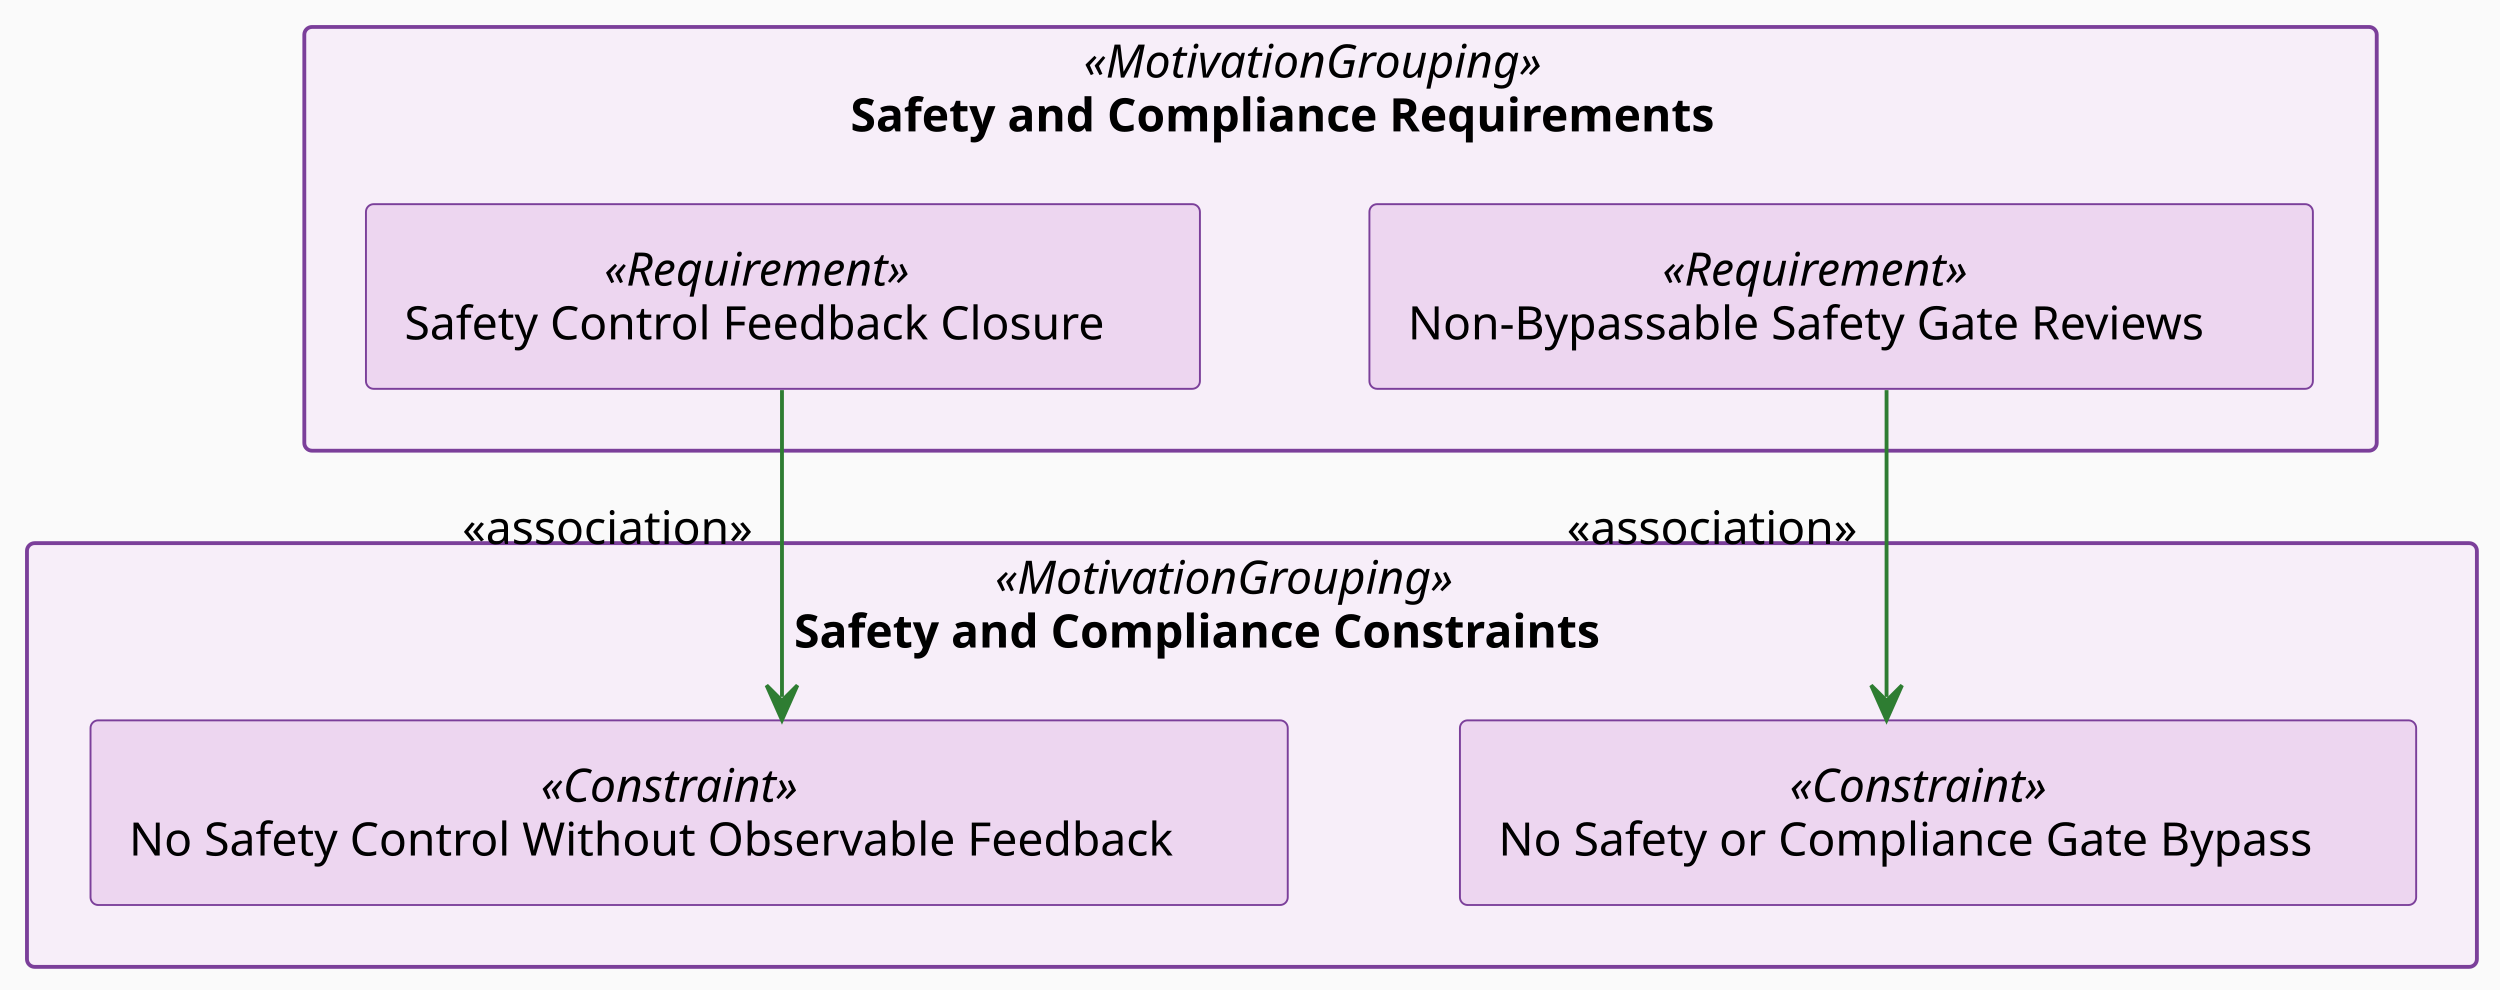
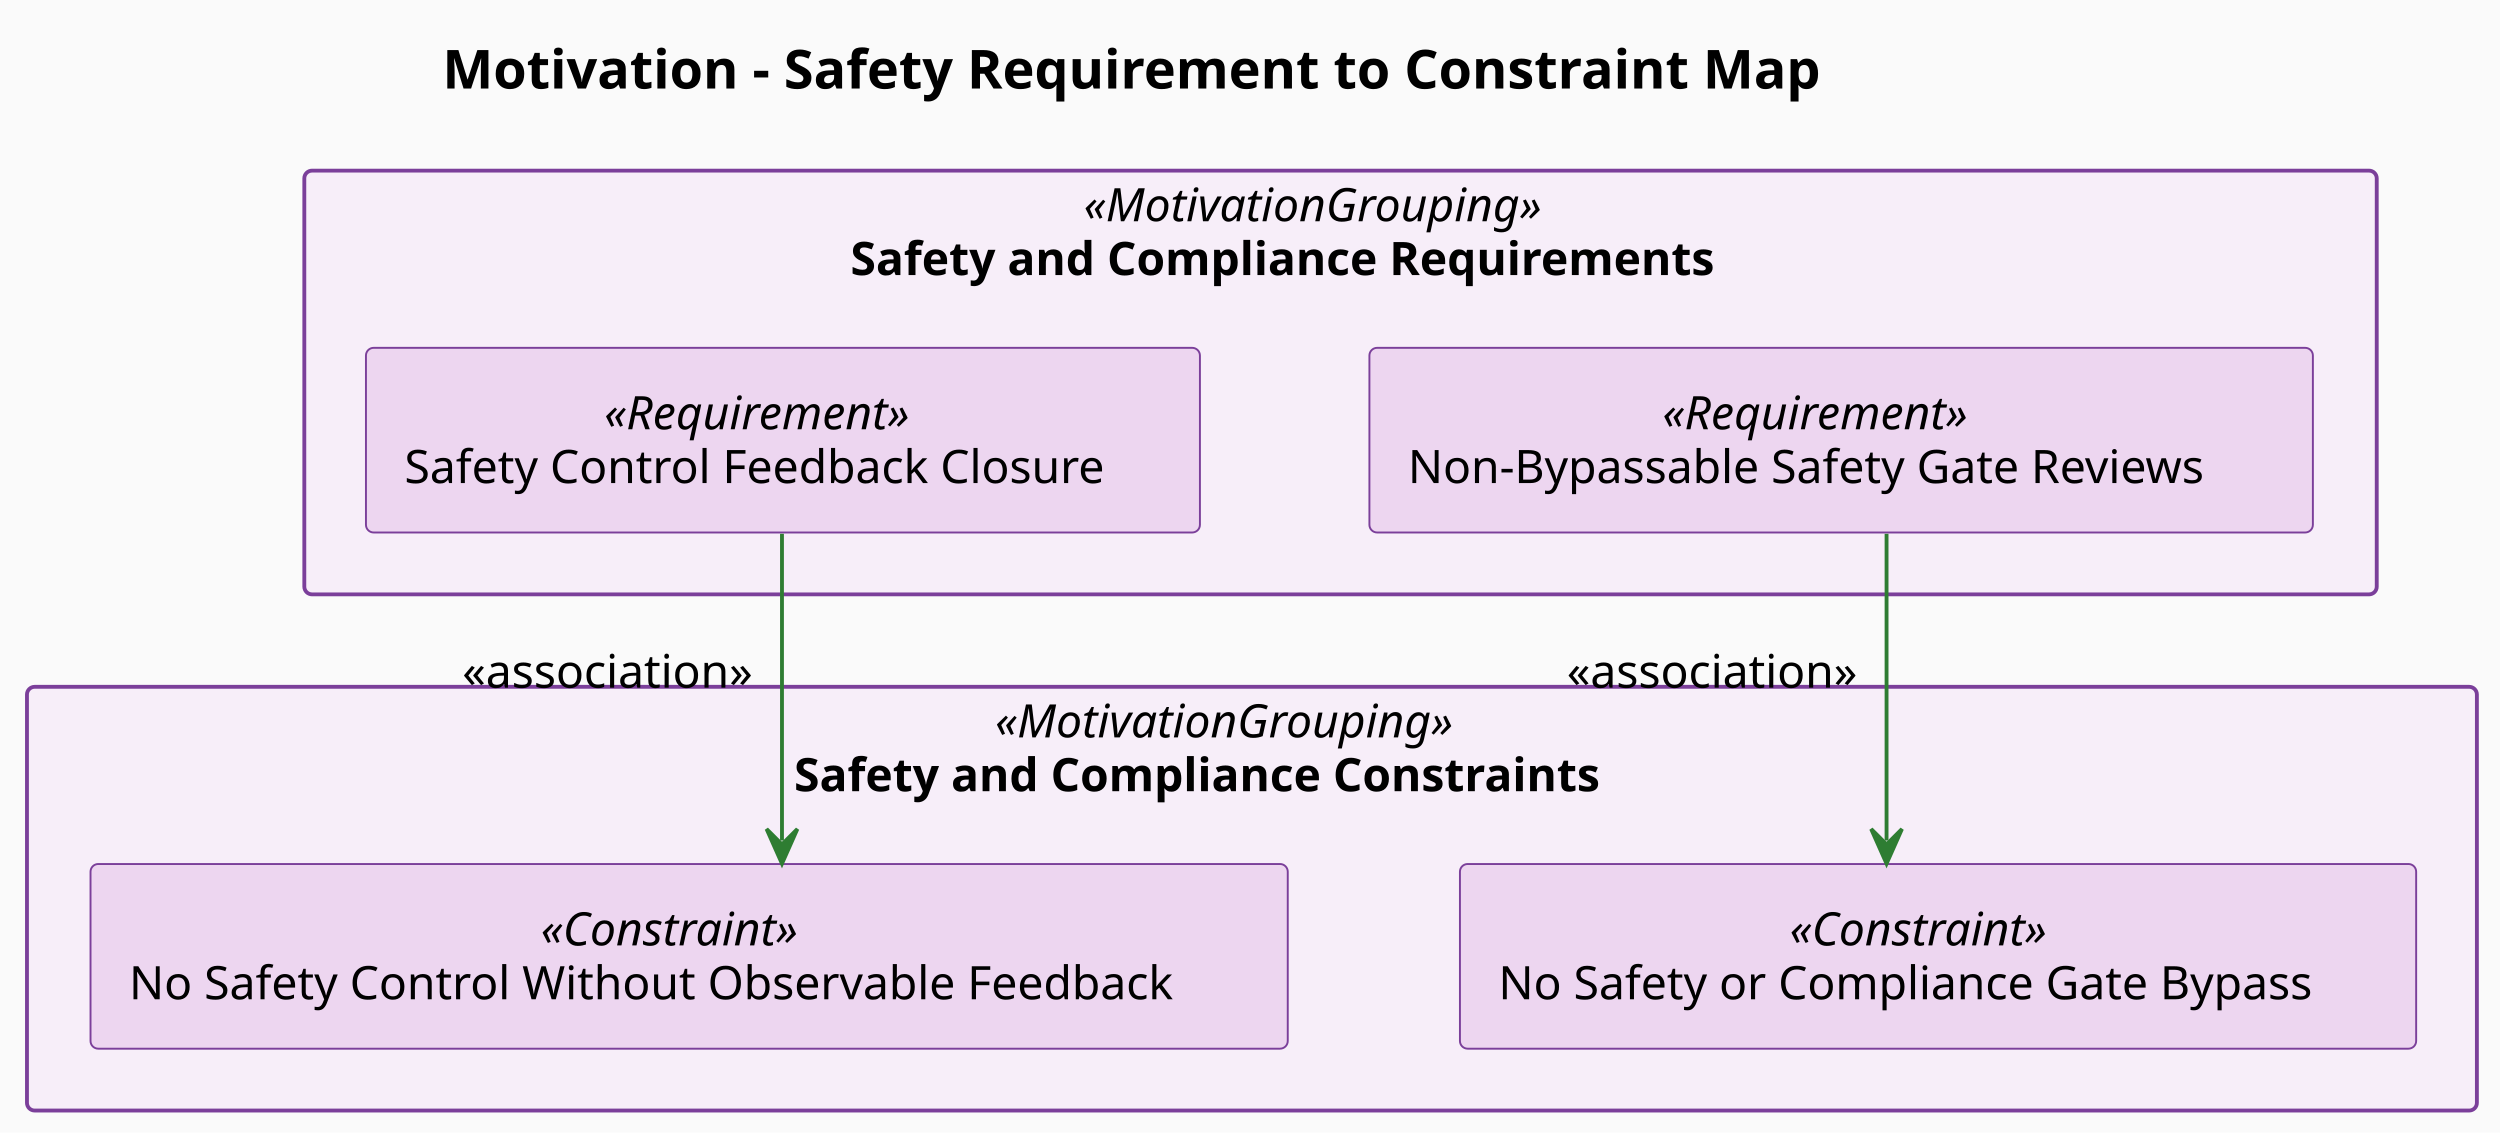
- <svg xmlns="http://www.w3.org/2000/svg" contentStyleType="text/css" data-diagram-type="DESCRIPTION" height="257px" preserveAspectRatio="none" style="width:649px;height:257px;background:#FAFAFA;" version="1.1" viewBox="0 0 649 257" width="649px" zoomAndPan="magnify">
+ <svg xmlns="http://www.w3.org/2000/svg" contentStyleType="text/css" data-diagram-type="DESCRIPTION" height="294px" preserveAspectRatio="none" style="width:649px;height:294px;background:#FAFAFA;" version="1.1" viewBox="0 0 649 294" width="649px" zoomAndPan="magnify">
  <defs />
  <g>
-     <rect fill="#FAFAFA" height="257" style="stroke:none;stroke-width:1;" width="649" x="0" y="0" />
-     <g class="cluster" data-entity="GRP_REQ" data-source-line="31" data-uid="ent0002" id="cluster_GRP_REQ">
-       <rect fill="#F7EEF9" height="110" rx="2" ry="2" style="stroke:#7B3F9A;stroke-width:1;" width="538" x="79" y="7" />
-       <text fill="#000000" font-family="sans-serif" font-size="12" font-style="italic" lengthAdjust="spacing" textLength="133.342" x="281.329" y="20.139">«MotivationGrouping»</text>
-       <text fill="#000000" font-family="sans-serif" font-size="12" font-weight="bold" lengthAdjust="spacing" textLength="254.432" x="220.784" y="34.107">Safety and Compliance Requirements</text>
+     <rect fill="#FAFAFA" height="294" style="stroke:none;stroke-width:1;" width="649" x="0" y="0" />
+     <text fill="#000000" font-family="sans-serif" font-size="14" font-weight="bold" lengthAdjust="spacing" textLength="405.289" x="114.856" y="22.995">Motivation - Safety Requirement to Constraint Map</text>
+     <g class="cluster" data-entity="GRP_REQ" data-source-line="32" data-uid="ent0002" id="cluster_GRP_REQ">
+       <rect fill="#F7EEF9" height="110" rx="2" ry="2" style="stroke:#7B3F9A;stroke-width:1;" width="538" x="79" y="44.297" />
+       <text fill="#000000" font-family="sans-serif" font-size="12" font-style="italic" lengthAdjust="spacing" textLength="133.342" x="281.329" y="57.435">«MotivationGrouping»</text>
+       <text fill="#000000" font-family="sans-serif" font-size="12" font-weight="bold" lengthAdjust="spacing" textLength="254.432" x="220.784" y="71.404">Safety and Compliance Requirements</text>
    </g>
-     <g class="cluster" data-entity="GRP_CST" data-source-line="36" data-uid="ent0005" id="cluster_GRP_CST">
-       <rect fill="#F7EEF9" height="110" rx="2" ry="2" style="stroke:#7B3F9A;stroke-width:1;" width="636" x="7" y="141" />
-       <text fill="#000000" font-family="sans-serif" font-size="12" font-style="italic" lengthAdjust="spacing" textLength="133.342" x="258.329" y="154.139">«MotivationGrouping»</text>
-       <text fill="#000000" font-family="sans-serif" font-size="12" font-weight="bold" lengthAdjust="spacing" textLength="237.709" x="206.145" y="168.107">Safety and Compliance Constraints</text>
+     <g class="cluster" data-entity="GRP_CST" data-source-line="37" data-uid="ent0005" id="cluster_GRP_CST">
+       <rect fill="#F7EEF9" height="110" rx="2" ry="2" style="stroke:#7B3F9A;stroke-width:1;" width="636" x="7" y="178.297" />
+       <text fill="#000000" font-family="sans-serif" font-size="12" font-style="italic" lengthAdjust="spacing" textLength="133.342" x="258.329" y="191.435">«MotivationGrouping»</text>
+       <text fill="#000000" font-family="sans-serif" font-size="12" font-weight="bold" lengthAdjust="spacing" textLength="237.709" x="206.145" y="205.404">Safety and Compliance Constraints</text>
    </g>
-     <g class="entity" data-entity="REQ_014" data-source-line="32" data-uid="ent0003" id="entity_REQ_014">
-       <rect fill="#EDD6F0" height="47.938" rx="2" ry="2" style="stroke:#7B3F9A;stroke-width:0.5;" width="244.924" x="355.5" y="53" />
-       <text fill="#000000" font-family="sans-serif" font-size="12" font-style="italic" lengthAdjust="spacing" textLength="92.789" x="431.567" y="74.139">«Requirement»</text>
-       <text fill="#000000" font-family="sans-serif" font-size="12" lengthAdjust="spacing" textLength="224.924" x="365.5" y="88.107">Non-Bypassable Safety Gate Reviews</text>
+     <g class="entity" data-entity="REQ_014" data-source-line="33" data-uid="ent0003" id="entity_REQ_014">
+       <rect fill="#EDD6F0" height="47.938" rx="2" ry="2" style="stroke:#7B3F9A;stroke-width:0.5;" width="244.924" x="355.5" y="90.297" />
+       <text fill="#000000" font-family="sans-serif" font-size="12" font-style="italic" lengthAdjust="spacing" textLength="92.789" x="431.567" y="111.436">«Requirement»</text>
+       <text fill="#000000" font-family="sans-serif" font-size="12" lengthAdjust="spacing" textLength="224.924" x="365.5" y="125.404">Non-Bypassable Safety Gate Reviews</text>
    </g>
-     <g class="entity" data-entity="REQ_023" data-source-line="33" data-uid="ent0004" id="entity_REQ_023">
-       <rect fill="#EDD6F0" height="47.938" rx="2" ry="2" style="stroke:#7B3F9A;stroke-width:0.5;" width="216.5" x="95" y="53" />
-       <text fill="#000000" font-family="sans-serif" font-size="12" font-style="italic" lengthAdjust="spacing" textLength="92.789" x="156.856" y="74.139">«Requirement»</text>
-       <text fill="#000000" font-family="sans-serif" font-size="12" lengthAdjust="spacing" textLength="196.5" x="105" y="88.107">Safety Control Feedback Closure</text>
+     <g class="entity" data-entity="REQ_023" data-source-line="34" data-uid="ent0004" id="entity_REQ_023">
+       <rect fill="#EDD6F0" height="47.938" rx="2" ry="2" style="stroke:#7B3F9A;stroke-width:0.5;" width="216.5" x="95" y="90.297" />
+       <text fill="#000000" font-family="sans-serif" font-size="12" font-style="italic" lengthAdjust="spacing" textLength="92.789" x="156.856" y="111.436">«Requirement»</text>
+       <text fill="#000000" font-family="sans-serif" font-size="12" lengthAdjust="spacing" textLength="196.5" x="105" y="125.404">Safety Control Feedback Closure</text>
    </g>
-     <g class="entity" data-entity="CST_006" data-source-line="37" data-uid="ent0006" id="entity_CST_006">
-       <rect fill="#EDD6F0" height="47.938" rx="2" ry="2" style="stroke:#7B3F9A;stroke-width:0.5;" width="248.234" x="379" y="187" />
-       <text fill="#000000" font-family="sans-serif" font-size="12" font-style="italic" lengthAdjust="spacing" textLength="77.027" x="464.603" y="208.139">«Constraint»</text>
-       <text fill="#000000" font-family="sans-serif" font-size="12" lengthAdjust="spacing" textLength="228.234" x="389" y="222.107">No Safety or Compliance Gate Bypass</text>
+     <g class="entity" data-entity="CST_006" data-source-line="38" data-uid="ent0006" id="entity_CST_006">
+       <rect fill="#EDD6F0" height="47.938" rx="2" ry="2" style="stroke:#7B3F9A;stroke-width:0.5;" width="248.234" x="379" y="224.297" />
+       <text fill="#000000" font-family="sans-serif" font-size="12" font-style="italic" lengthAdjust="spacing" textLength="77.027" x="464.603" y="245.435">«Constraint»</text>
+       <text fill="#000000" font-family="sans-serif" font-size="12" lengthAdjust="spacing" textLength="228.234" x="389" y="259.404">No Safety or Compliance Gate Bypass</text>
    </g>
-     <g class="entity" data-entity="CST_012" data-source-line="38" data-uid="ent0007" id="entity_CST_012">
-       <rect fill="#EDD6F0" height="47.938" rx="2" ry="2" style="stroke:#7B3F9A;stroke-width:0.5;" width="310.801" x="23.5" y="187" />
-       <text fill="#000000" font-family="sans-serif" font-size="12" font-style="italic" lengthAdjust="spacing" textLength="77.027" x="140.387" y="208.139">«Constraint»</text>
-       <text fill="#000000" font-family="sans-serif" font-size="12" lengthAdjust="spacing" textLength="290.801" x="33.5" y="222.107">No Safety Control Without Observable Feedback</text>
+     <g class="entity" data-entity="CST_012" data-source-line="39" data-uid="ent0007" id="entity_CST_012">
+       <rect fill="#EDD6F0" height="47.938" rx="2" ry="2" style="stroke:#7B3F9A;stroke-width:0.5;" width="310.801" x="23.5" y="224.297" />
+       <text fill="#000000" font-family="sans-serif" font-size="12" font-style="italic" lengthAdjust="spacing" textLength="77.027" x="140.387" y="245.435">«Constraint»</text>
+       <text fill="#000000" font-family="sans-serif" font-size="12" lengthAdjust="spacing" textLength="290.801" x="33.5" y="259.404">No Safety Control Without Observable Feedback</text>
    </g>
-     <g class="link" data-entity-1="REQ_014" data-entity-2="CST_006" data-source-line="41" data-uid="lnk8" id="link_REQ_014_CST_006">
-       <path d="M489.75,101.27 C489.75,125.55 489.75,156.69 489.75,180.91" fill="none" id="REQ_014-to-CST_006" style="stroke:#2E7D32;stroke-width:1;" />
-       <polygon fill="#2E7D32" points="489.75,186.91,493.75,177.91,489.75,181.91,485.75,177.91,489.75,186.91" style="stroke:#2E7D32;stroke-width:1;" />
-       <text fill="#000000" font-family="sans-serif" font-size="12" lengthAdjust="spacing" textLength="82.154" x="406.75" y="141.229">«association»</text>
+     <g class="link" data-entity-1="REQ_014" data-entity-2="CST_006" data-source-line="42" data-uid="lnk8" id="link_REQ_014_CST_006">
+       <path d="M489.75,138.567 C489.75,162.847 489.75,193.987 489.75,218.207" fill="none" id="REQ_014-to-CST_006" style="stroke:#2E7D32;stroke-width:1;" />
+       <polygon fill="#2E7D32" points="489.75,224.207,493.75,215.207,489.75,219.207,485.75,215.207,489.75,224.207" style="stroke:#2E7D32;stroke-width:1;" />
+       <text fill="#000000" font-family="sans-serif" font-size="12" lengthAdjust="spacing" textLength="82.154" x="406.75" y="178.525">«association»</text>
    </g>
-     <g class="link" data-entity-1="REQ_023" data-entity-2="CST_012" data-source-line="42" data-uid="lnk9" id="link_REQ_023_CST_012">
-       <path d="M203,101.27 C203,125.55 203,156.69 203,180.91" fill="none" id="REQ_023-to-CST_012" style="stroke:#2E7D32;stroke-width:1;" />
-       <polygon fill="#2E7D32" points="203,186.91,207,177.91,203,181.91,199,177.91,203,186.91" style="stroke:#2E7D32;stroke-width:1;" />
-       <text fill="#000000" font-family="sans-serif" font-size="12" lengthAdjust="spacing" textLength="82.154" x="120" y="141.229">«association»</text>
+     <g class="link" data-entity-1="REQ_023" data-entity-2="CST_012" data-source-line="43" data-uid="lnk9" id="link_REQ_023_CST_012">
+       <path d="M203,138.567 C203,162.847 203,193.987 203,218.207" fill="none" id="REQ_023-to-CST_012" style="stroke:#2E7D32;stroke-width:1;" />
+       <polygon fill="#2E7D32" points="203,224.207,207,215.207,203,219.207,199,215.207,203,224.207" style="stroke:#2E7D32;stroke-width:1;" />
+       <text fill="#000000" font-family="sans-serif" font-size="12" lengthAdjust="spacing" textLength="82.154" x="120" y="178.525">«association»</text>
    </g>
  </g>
</svg>
